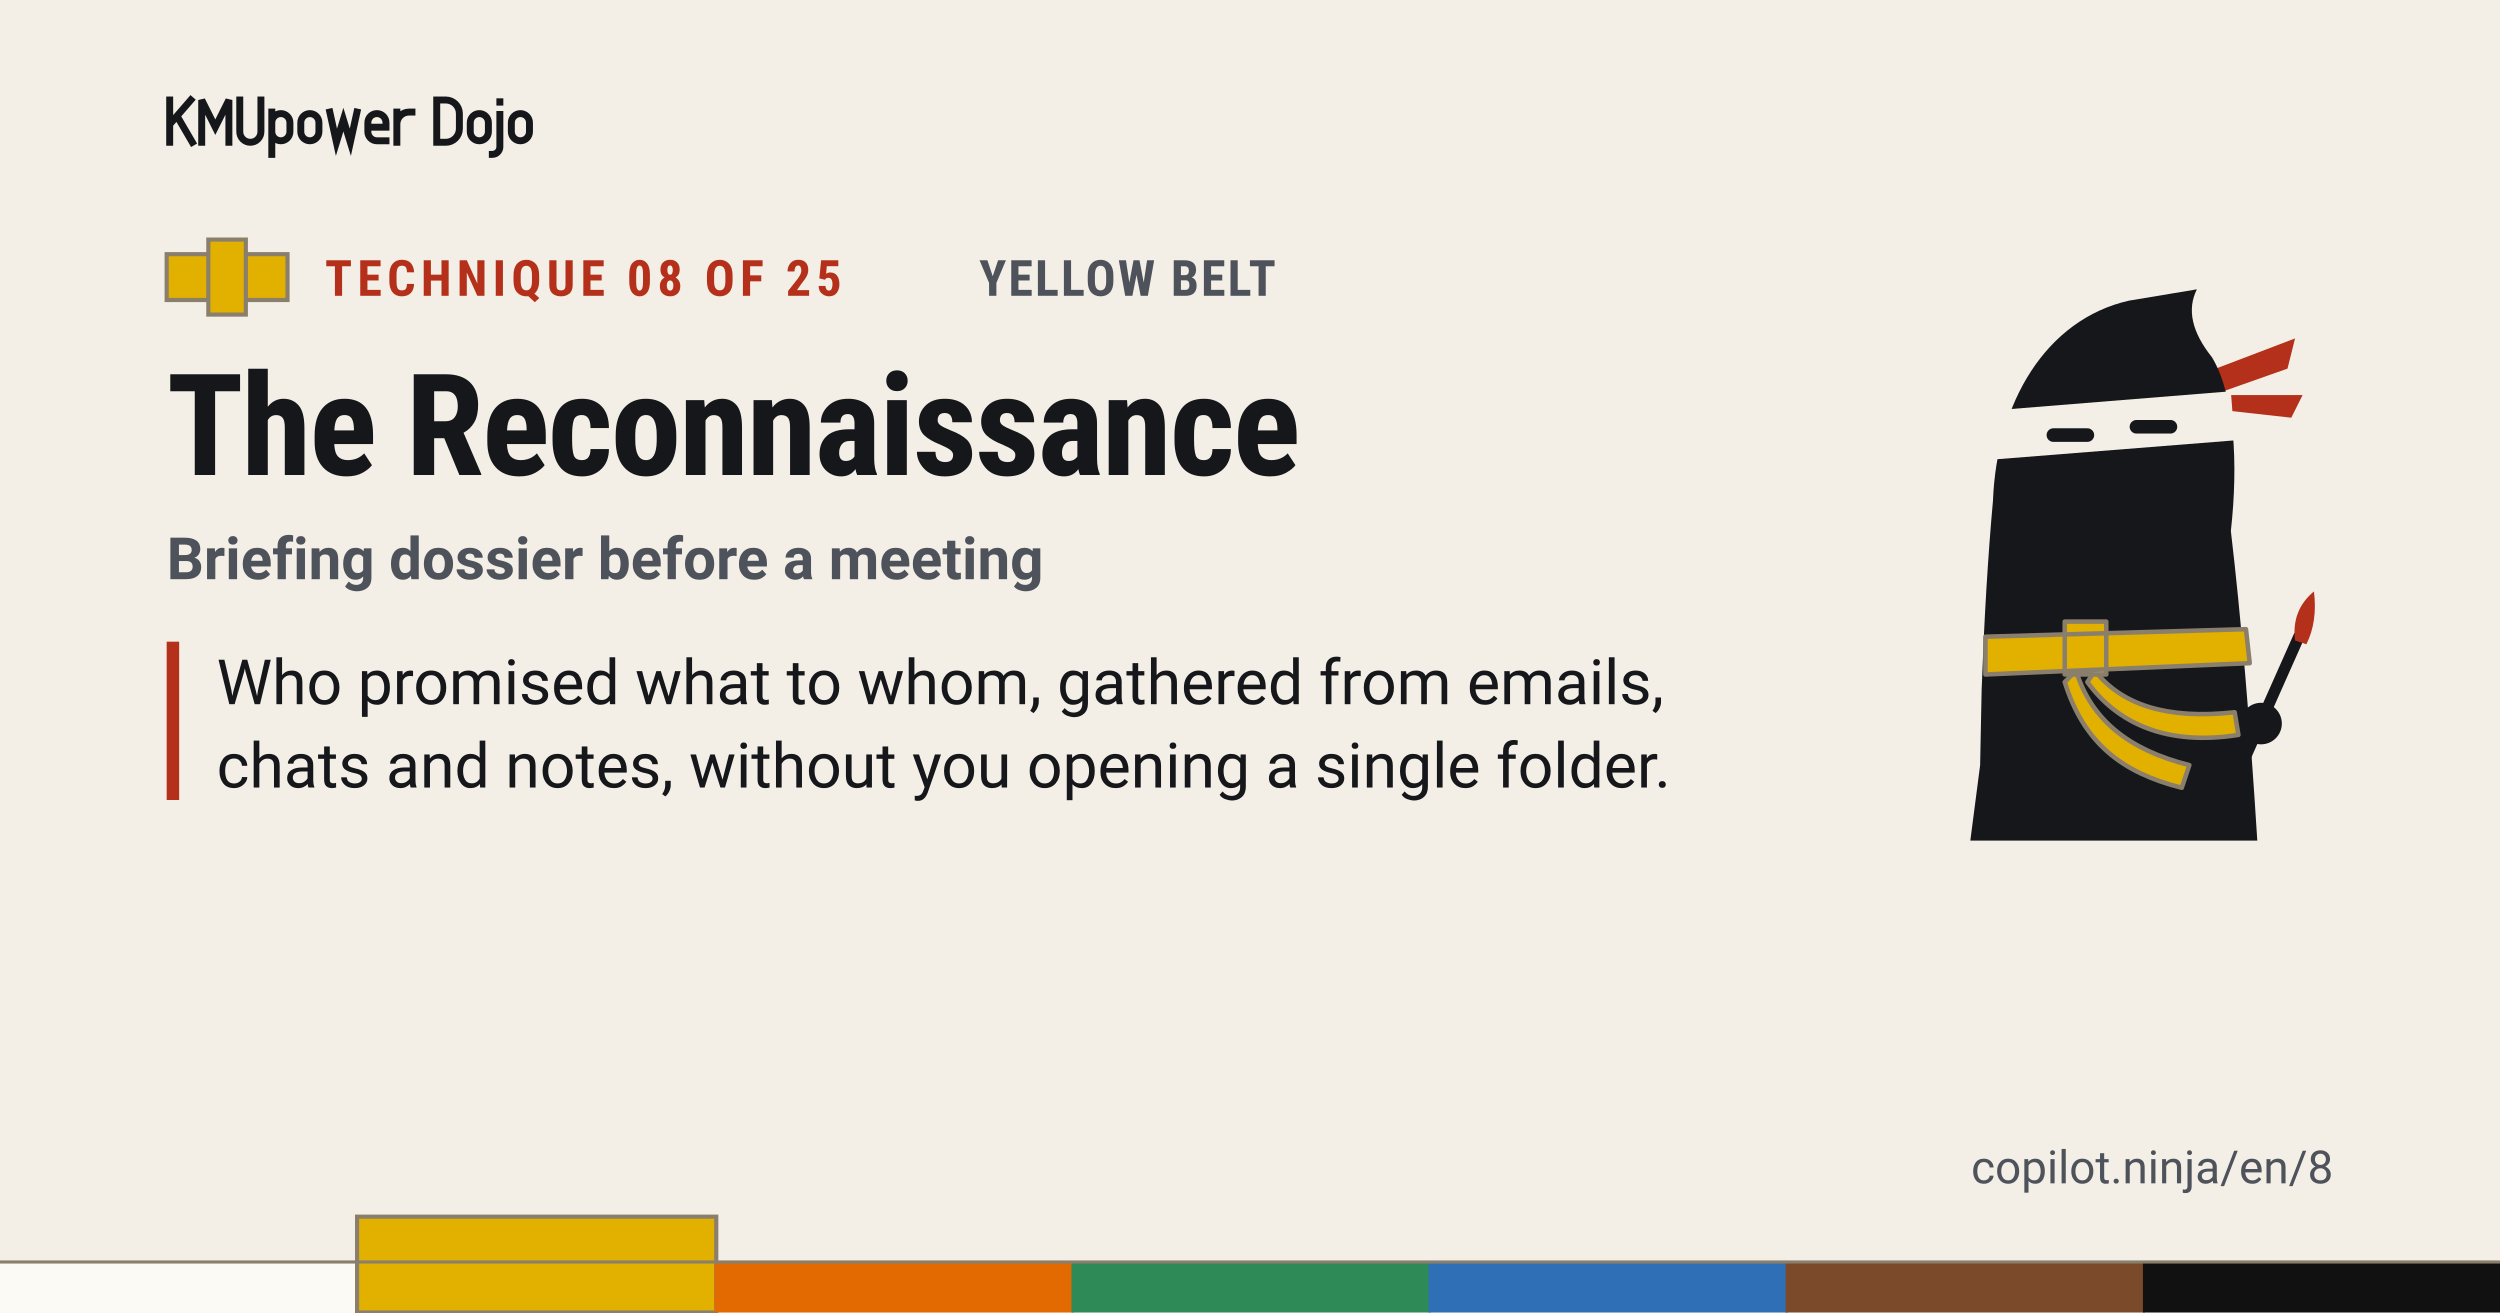
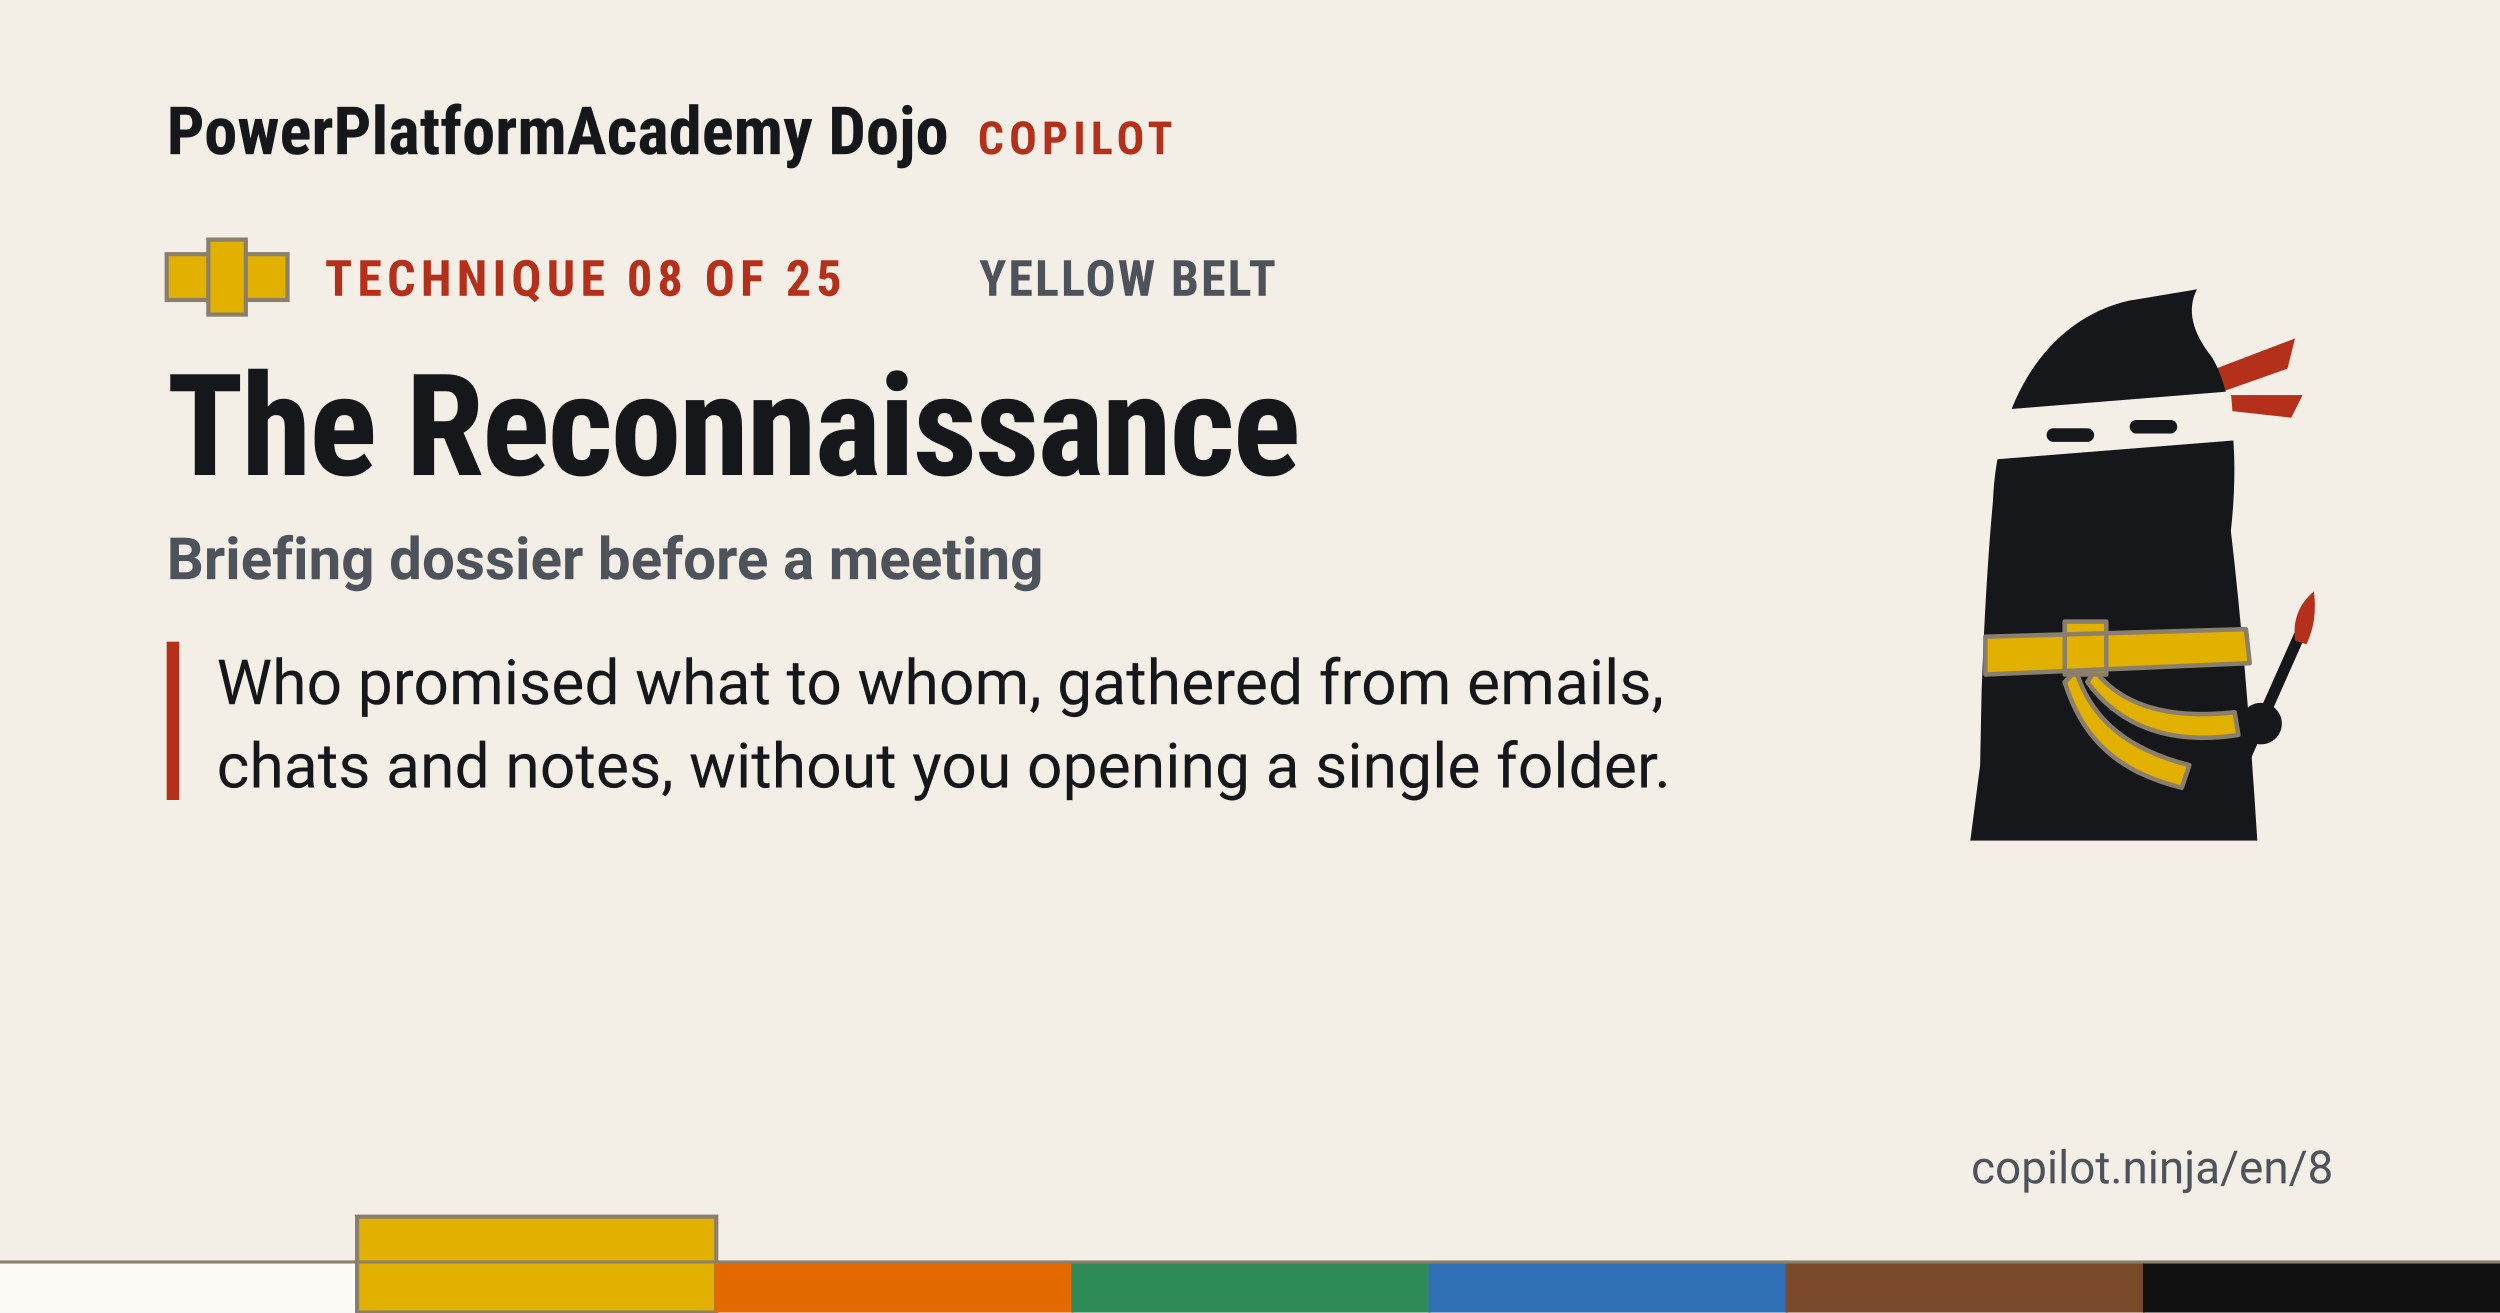
<svg xmlns="http://www.w3.org/2000/svg" width="1200" height="630" viewBox="0 0 1200 630" role="img" aria-label="Technique 08: The Reconnaissance. Who promised what to whom, gathered from emails, chats and notes, without you opening a single folder.">
  <rect width="1200" height="630" fill="#F4EFE6" />
-   <g transform="translate(80 48) scale(1.45)" fill="none" stroke="#15171B" stroke-width="2.3" stroke-linecap="square">
-     <path d="M1 0V14M8 0L1.5 7.5M3.6 5.6L8.5 14M11.6 14V0L16.1 9L20.6 0V14M24.2 0V10.5A3.5 3.5 0 0 0 31.2 10.5V0M34.8 18V4M34.8 7.5A3 3 0 0 1 40.8 7.5V10.5A3 3 0 0 1 34.8 10.5M44.4 7.5A3 3 0 0 1 50.4 7.5V10.5A3 3 0 0 1 44.4 10.5ZM54 4L56.2 14L58.5 6.5L60.8 14L63 4M66.8 9H72.6V7.5A3 3 0 0 0 66.6 7.5V10.5A3 3 0 0 0 69.6 13.5H72.6M76.2 14V4M76.2 8A4 4 0 0 1 80.2 4H81.2M89.4 0H92.4A4.5 4.5 0 0 1 96.9 4.5V9.5A4.5 4.5 0 0 1 92.4 14H89.4ZM100.5 7.5A3 3 0 0 1 106.5 7.5V10.5A3 3 0 0 1 100.5 10.5ZM110.3 4.8V15.5A2.5 2.5 0 0 1 107.8 18M110.3 0.6V0.7M114.1 7.5A3 3 0 0 1 120.1 7.5V10.5A3 3 0 0 1 114.1 10.5Z" />
-   </g>
+   <text x="80" y="74" font-family="Bahnschrift, 'Avenir Next Condensed', 'Roboto Condensed', 'Arial Narrow', sans-serif" font-stretch="condensed" font-weight="600" font-size="32" fill="#15171B">PowerPlatformAcademy Dojo<tspan font-weight="700" font-size="22" letter-spacing="2.5" fill="#B4301A" dx="14">COPILOT</tspan>
+   </text>
  <rect x="80" y="122" width="58" height="22" fill="#E2B100" stroke="#8A7F6C" stroke-width="2" />
  <rect x="100" y="115" width="18" height="36" fill="#E2B100" stroke="#8A7F6C" stroke-width="2" />
  <text x="156" y="142" font-family="Bahnschrift, 'Avenir Next Condensed', 'Roboto Condensed', 'Arial Narrow', sans-serif" font-weight="700" font-size="24" letter-spacing="2.5" fill="#B4301A">TECHNIQUE 08 OF 25</text>
  <text x="470" y="142" font-family="Bahnschrift, 'Avenir Next Condensed', 'Roboto Condensed', 'Arial Narrow', sans-serif" font-weight="600" font-size="24" letter-spacing="1" fill="#4E525B">YELLOW BELT</text>
  <text x="80" y="228" font-size="68" font-family="Bahnschrift, 'Avenir Next Condensed', 'Roboto Condensed', 'Arial Narrow', sans-serif" font-weight="700" fill="#15171B" letter-spacing="-1">The Reconnaissance</text>
  <text x="80" y="278" font-size="28" font-family="'Segoe UI', system-ui, -apple-system, Roboto, Arial, sans-serif" font-weight="600" fill="#4E525B">Briefing dossier before a meeting</text>
  <rect x="80" y="308" width="6" height="76" fill="#B4301A" />
  <text x="104" y="338" font-size="30" font-family="'Segoe UI', system-ui, -apple-system, Roboto, Arial, sans-serif" fill="#15171B">Who promised what to whom, gathered from emails,</text>
  <text x="104" y="378" font-size="30" font-family="'Segoe UI', system-ui, -apple-system, Roboto, Arial, sans-serif" fill="#15171B">chats and notes, without you opening a single folder.</text>
  <svg x="902" y="128" width="218" height="290" viewBox="0 0 120 160">
    <style>.t-koerper{fill:#15171B}.t-gesicht{fill:#F4EFE6}.t-augen{fill:none;stroke:#15171B;stroke-width:3.6;stroke-linecap:round}.t-band,.t-pinsel-spitze{fill:#B4301A}.t-guertel,.t-guertel-enden{fill:#E2B100;stroke:#8A7F6C;stroke-width:1.2;stroke-linejoin:round}.t-pinsel-stiel{fill:none;stroke:#15171B;stroke-width:3;stroke-linecap:round}.t-hand{fill:#15171B}.t-rolle,.t-strich{display:none}</style>
    <g class="t-figur">
      <path class="t-band" d="M89 27l21-8-2 8-17 6zM90 34h22l-3 6-18-2z" />
      <path class="t-koerper" d="M24 152l2.6-20 .4-20q1-28 3-50c1-26 14-48 36-53l18-3q-4 8 4 18c6 10 7 28 5 46q4 34 7 82z" />
      <path class="t-gesicht" d="M31 38l62-5 1 13-63 5z" />
      <path class="t-augen" d="M46 44.6h9M68 42.4h9" />
      <g class="t-rolle">
        <path class="t-rolle-blatt" d="M30 114h60v18H30z" />
        <path class="t-rolle-zeilen" d="M38 120h40M38 126h28" />
        <path class="t-rolle-enden" d="M25 111h6v24h-6zM89 111h6v24h-6z" />
      </g>
      <path class="t-guertel-enden" d="M52 107c4 13 14 21 30 25l-2 6c-16-4-26-12-31-28zM57 107c7 9 19 13 37 11l1 6c-19 3-32-3-40-14z" />
      <path class="t-guertel" d="M28 98l69-2 1 9-70 3zM49 94h11v14H49z" />
      <g class="t-pinsel">
        <path class="t-pinsel-stiel" d="M95 134l16-36" />
        <path class="t-pinsel-spitze" d="M110 99q-1-8 5-13 1 8-2 14z" />
        <circle class="t-hand" cx="101" cy="121" r="5.5" />
      </g>
      <path class="t-strich" pathLength="1" d="M24 152l2.6-20 .4-20q1-28 3-50c1-26 14-48 36-53l18-3q-4 8 4 18c6 10 7 28 5 46q4 34 7 82z" />
    </g>
  </svg>
  <text x="1120" y="568" text-anchor="end" font-family="'Segoe UI', system-ui, -apple-system, Roboto, Arial, sans-serif" font-size="22" fill="#4E525B">copilot.ninja/en/8</text>
  <rect x="0.0" y="606" width="172.4" height="24" fill="#FBFAF5" />
  <rect x="171.4" y="584" width="172.4" height="46" fill="#E2B100" stroke="#8A7F6C" stroke-width="2" />
  <rect x="342.9" y="606" width="172.4" height="24" fill="#E36A00" />
  <rect x="514.3" y="606" width="172.4" height="24" fill="#2E8B57" />
  <rect x="685.7" y="606" width="172.4" height="24" fill="#2F6FB5" />
  <rect x="857.1" y="606" width="172.4" height="24" fill="#7A4A2B" />
  <rect x="1028.6" y="606" width="172.4" height="24" fill="#111111" />
  <rect x="0" y="605" width="1200" height="1.5" fill="#8A7F6C" />
</svg>
